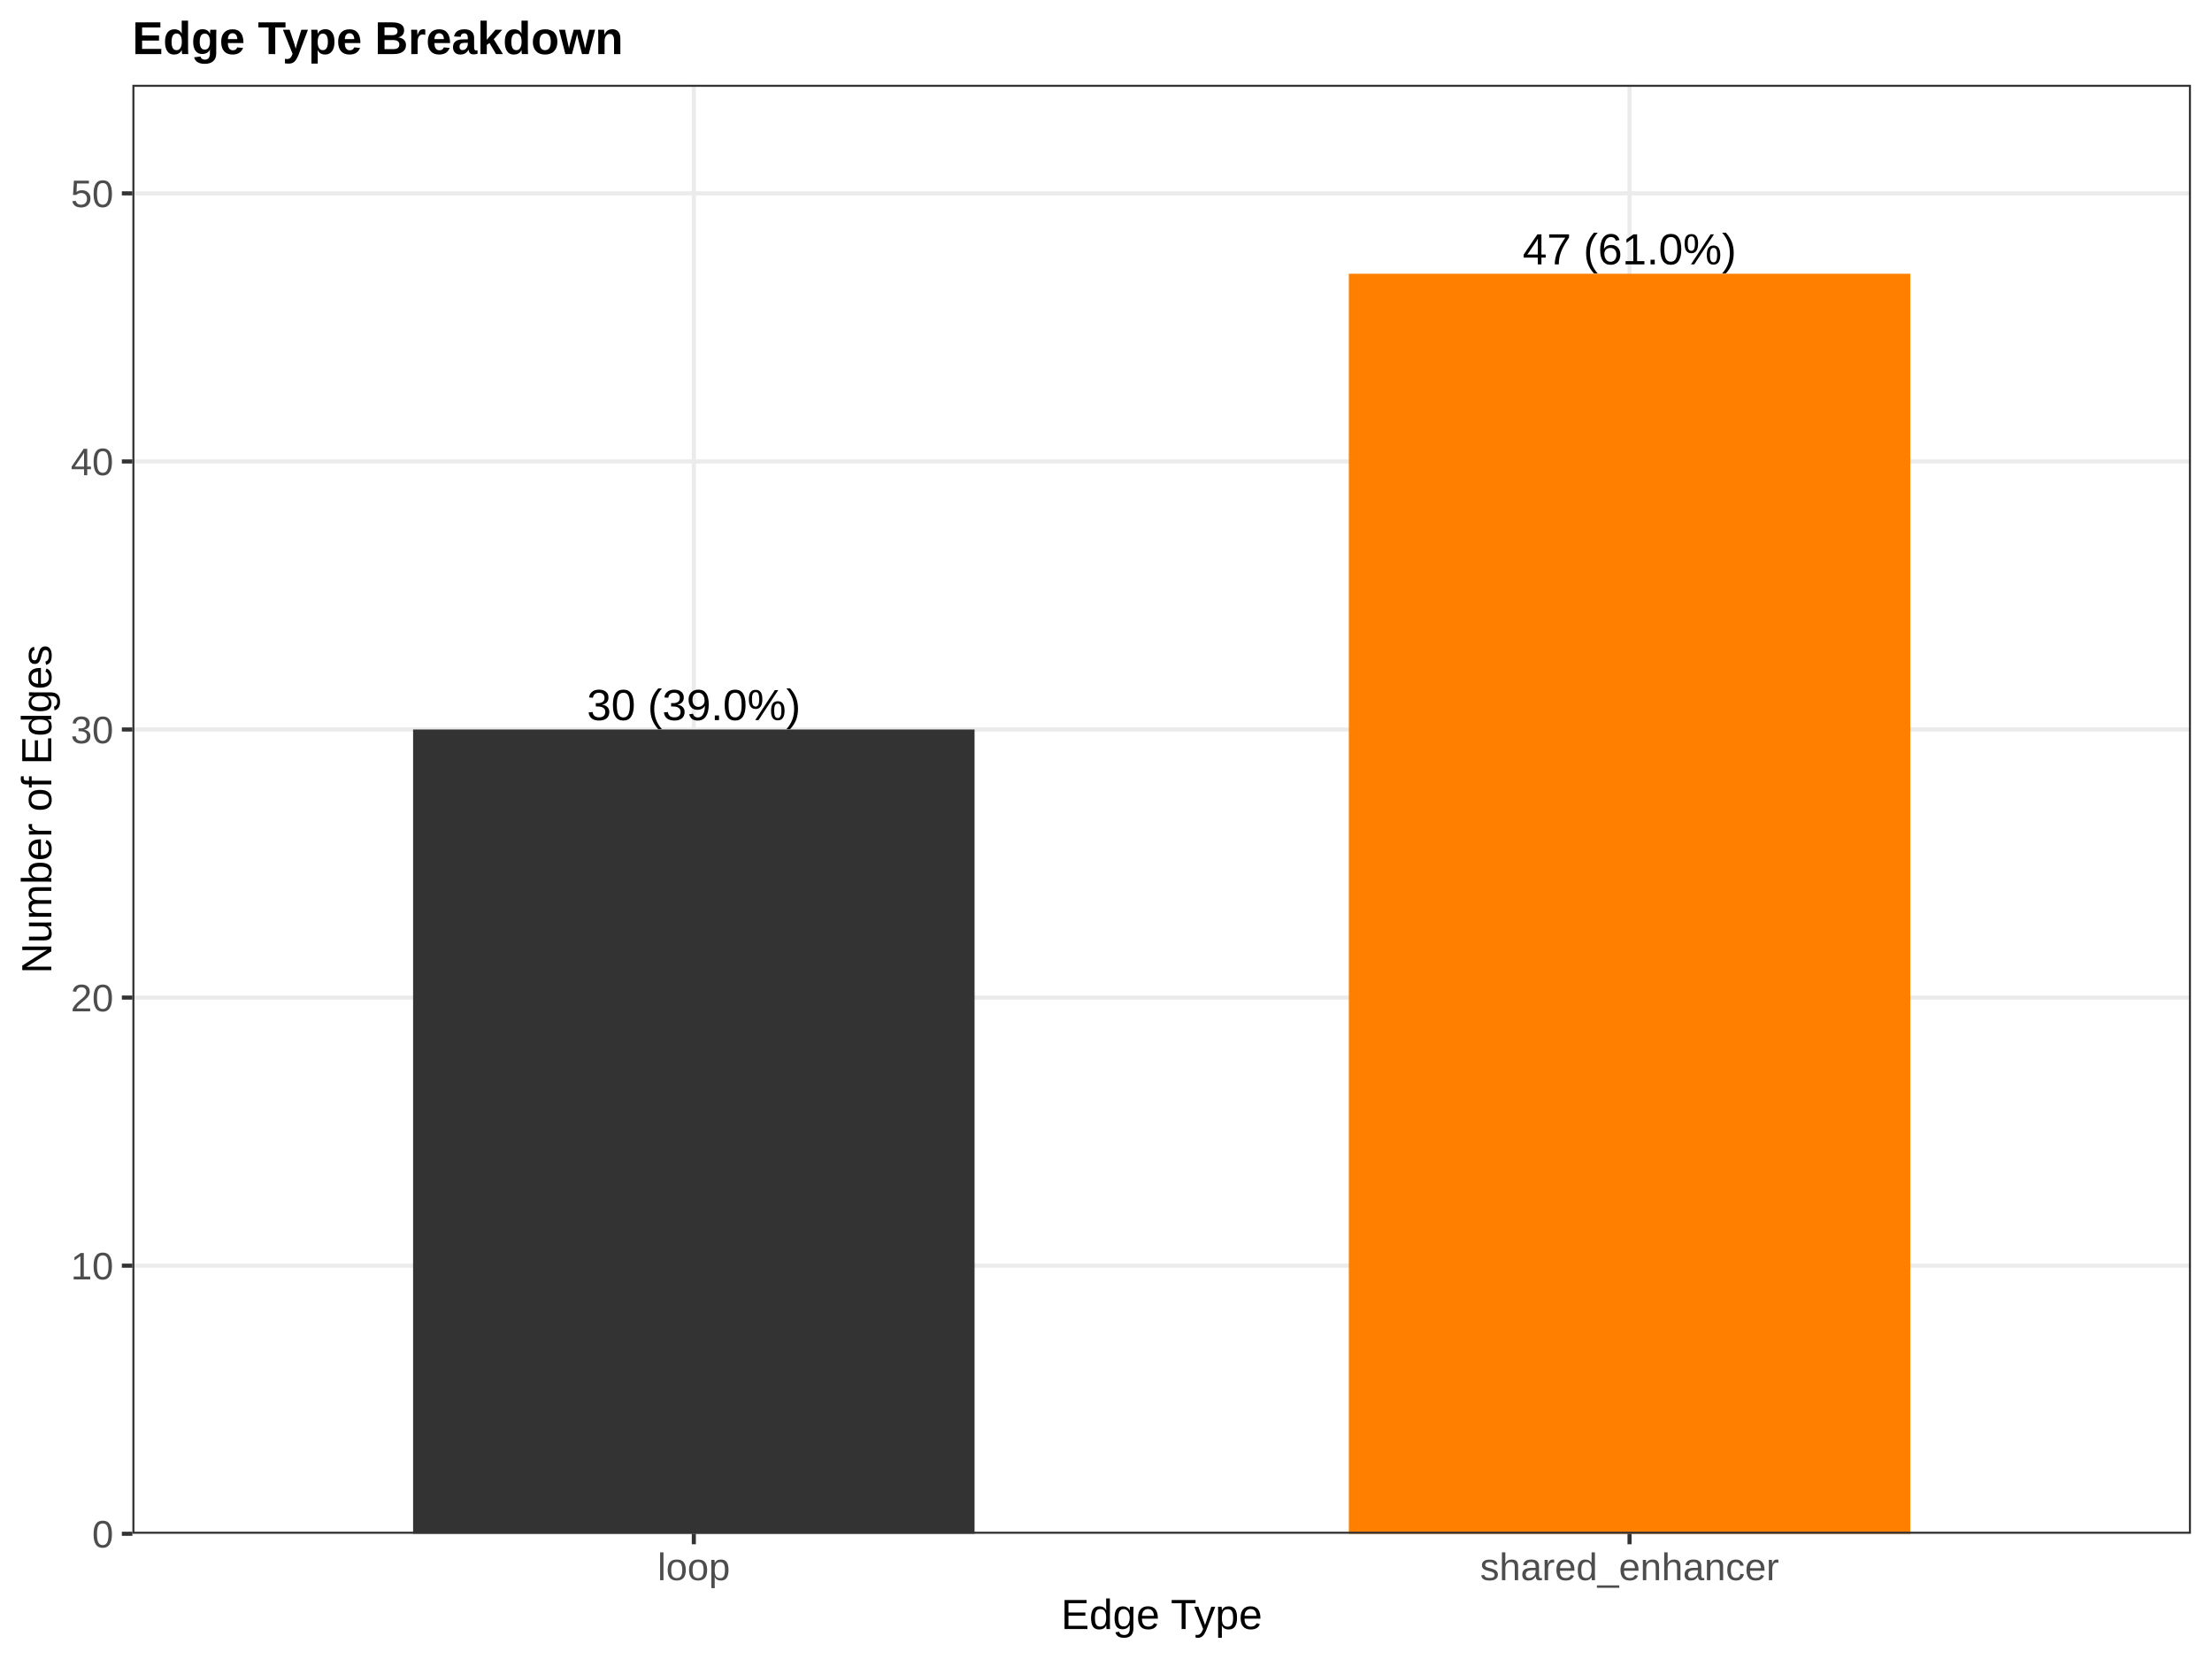
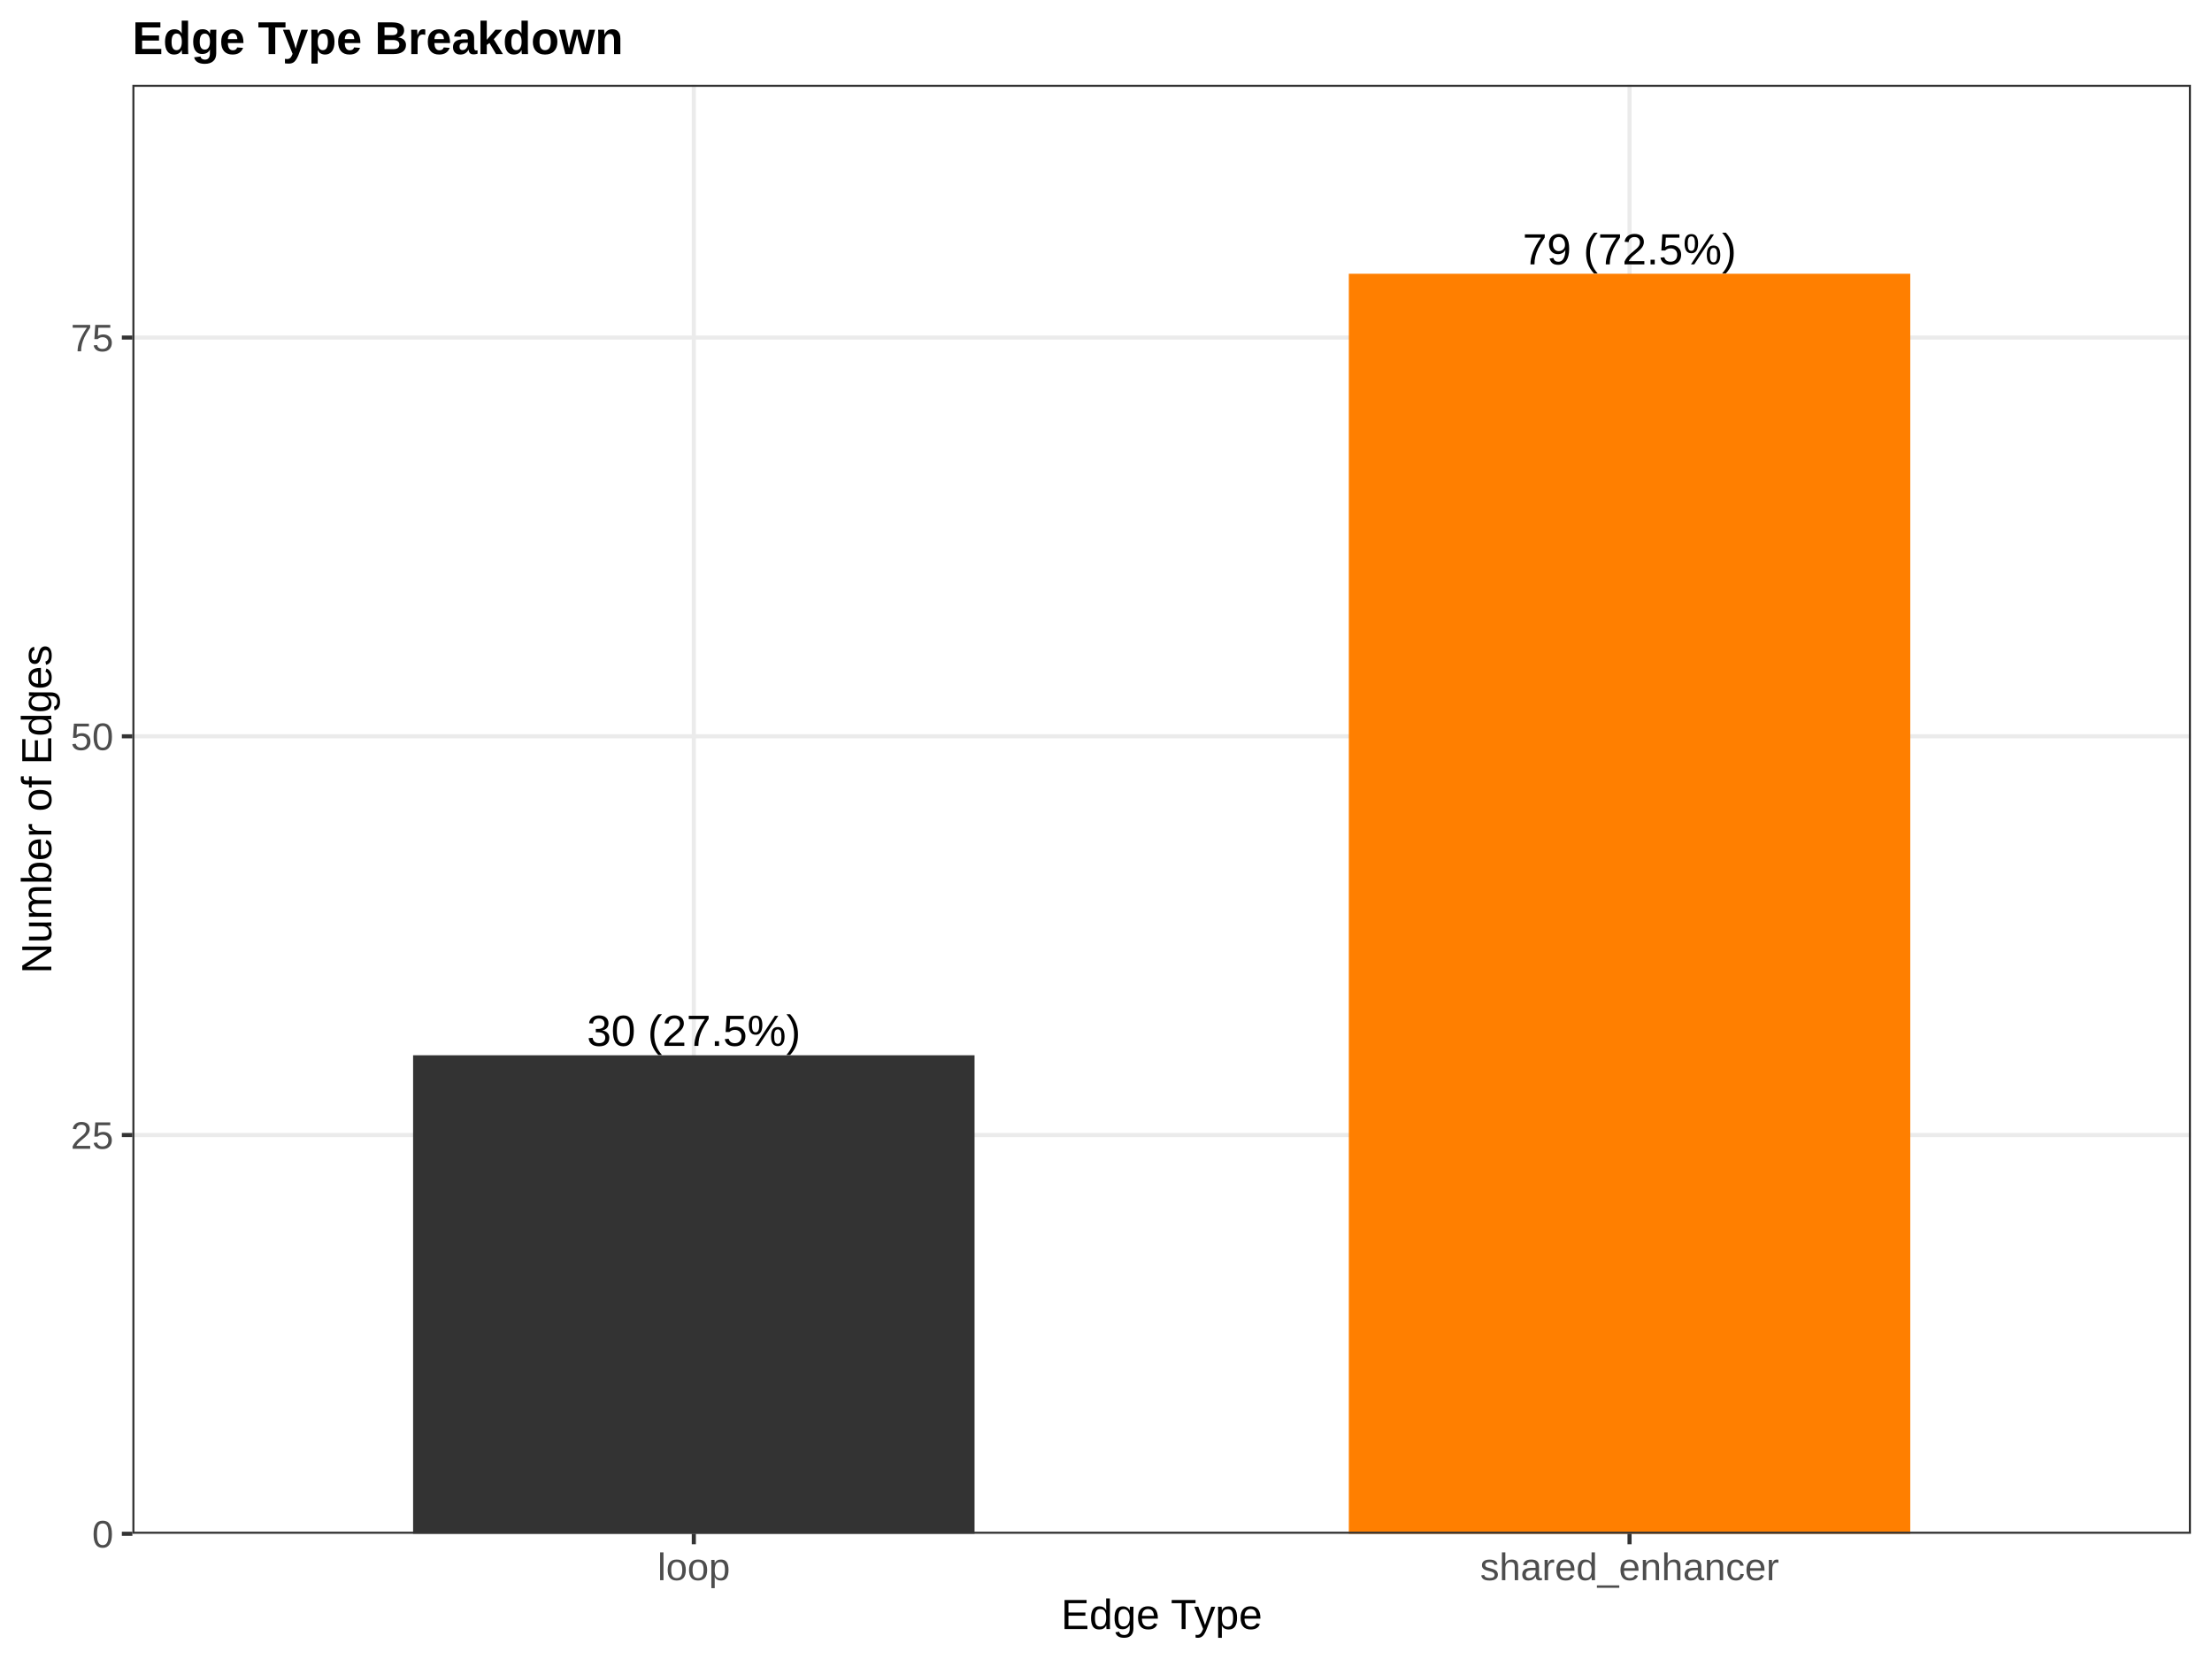
<svg xmlns="http://www.w3.org/2000/svg" width="576.00pt" height="432.00pt" viewBox="0 0 576.00 432.00">
  <g class="svglite">
    <defs>
      <style type="text/css">
    .svglite line, .svglite polyline, .svglite polygon, .svglite path, .svglite rect, .svglite circle {
      fill: none;
      stroke: #000000;
      stroke-linecap: round;
      stroke-linejoin: round;
      stroke-miterlimit: 10.00;
    }
    .svglite text {
      white-space: pre;
    }
    .svglite g.glyphgroup path {
      fill: inherit;
      stroke: none;
    }
  </style>
    </defs>
    <rect width="100%" height="100%" style="stroke: none; fill: #FFFFFF;" />
    <defs>
      <clipPath id="cpMC4wMHw1NzYuMDB8MC4wMHw0MzIuMDA=">
        <rect x="0.00" y="0.00" width="576.00" height="432.00" />
      </clipPath>
    </defs>
    <g clip-path="url(#cpMC4wMHw1NzYuMDB8MC4wMHw0MzIuMDA=)">
      <rect x="0.00" y="0" width="576.00" height="432.00" style="stroke-width: 1.07; stroke: #FFFFFF; fill: #FFFFFF;" />
    </g>
    <defs>
      <clipPath id="cpMzQuNDd8NTcwLjUyfDIyLjA4fDM5OS4zOQ==">
        <rect x="34.47" y="22.08" width="536.05" height="377.31" />
      </clipPath>
    </defs>
    <g clip-path="url(#cpMzQuNDd8NTcwLjUyfDIyLjA4fDM5OS4zOQ==)">
      <rect x="34.47" y="22.08" width="536.05" height="377.31" style="stroke-width: 1.07; stroke: none; fill: #FFFFFF;" />
      <polyline points="34.47,399.39 570.52,399.39 " style="stroke-width: 1.07; stroke: #EBEBEB; stroke-linecap: butt;" />
-       <polyline points="34.47,329.58 570.52,329.58 " style="stroke-width: 1.07; stroke: #EBEBEB; stroke-linecap: butt;" />
-       <polyline points="34.47,259.77 570.52,259.77 " style="stroke-width: 1.07; stroke: #EBEBEB; stroke-linecap: butt;" />
-       <polyline points="34.47,189.96 570.52,189.96 " style="stroke-width: 1.07; stroke: #EBEBEB; stroke-linecap: butt;" />
-       <polyline points="34.47,120.16 570.52,120.16 " style="stroke-width: 1.07; stroke: #EBEBEB; stroke-linecap: butt;" />
-       <polyline points="34.47,50.35 570.52,50.35 " style="stroke-width: 1.07; stroke: #EBEBEB; stroke-linecap: butt;" />
+       <polyline points="34.47,295.56 570.52,295.56 " style="stroke-width: 1.07; stroke: #EBEBEB; stroke-linecap: butt;" />
+       <polyline points="34.47,191.73 570.52,191.73 " style="stroke-width: 1.07; stroke: #EBEBEB; stroke-linecap: butt;" />
+       <polyline points="34.47,87.90 570.52,87.90 " style="stroke-width: 1.07; stroke: #EBEBEB; stroke-linecap: butt;" />
      <polyline points="180.67,399.39 180.67,22.08 " style="stroke-width: 1.07; stroke: #EBEBEB; stroke-linecap: butt;" />
      <polyline points="424.33,399.39 424.33,22.08 " style="stroke-width: 1.07; stroke: #EBEBEB; stroke-linecap: butt;" />
-       <rect x="107.57" y="189.96" width="146.20" height="209.42" style="stroke-width: 1.07; stroke: none; stroke-linecap: butt; stroke-linejoin: miter; fill: #333333;" />
+       <rect x="107.57" y="274.79" width="146.20" height="124.59" style="stroke-width: 1.07; stroke: none; stroke-linecap: butt; stroke-linejoin: miter; fill: #333333;" />
      <rect x="351.23" y="71.29" width="146.20" height="328.10" style="stroke-width: 1.07; stroke: none; stroke-linecap: butt; stroke-linejoin: miter; fill: #FF7F00;" />
-       <text x="180.67" y="187.52" text-anchor="middle" style="font-size: 11.38px; font-family: &quot;Arial&quot;;" textLength="55.62px" lengthAdjust="spacingAndGlyphs">30 (39.0%)</text>
-       <text x="424.33" y="68.85" text-anchor="middle" style="font-size: 11.38px; font-family: &quot;Arial&quot;;" textLength="55.62px" lengthAdjust="spacingAndGlyphs">47 (61.0%)</text>
+       <text x="180.67" y="272.35" text-anchor="middle" style="font-size: 11.38px; font-family: &quot;Arial&quot;;" textLength="55.62px" lengthAdjust="spacingAndGlyphs">30 (27.5%)</text>
+       <text x="424.33" y="68.85" text-anchor="middle" style="font-size: 11.38px; font-family: &quot;Arial&quot;;" textLength="55.62px" lengthAdjust="spacingAndGlyphs">79 (72.5%)</text>
      <rect x="34.47" y="22.08" width="536.05" height="377.31" style="stroke-width: 1.07; stroke: #333333;" />
    </g>
    <g clip-path="url(#cpMC4wMHw1NzYuMDB8MC4wMHw0MzIuMDA=)">
      <text x="29.54" y="402.97" text-anchor="end" style="font-size: 10.00px;fill: #4D4D4D; font-family: &quot;Arial&quot;;" textLength="5.56px" lengthAdjust="spacingAndGlyphs">0</text>
-       <text x="29.54" y="333.16" text-anchor="end" style="font-size: 10.00px;fill: #4D4D4D; font-family: &quot;Arial&quot;;" textLength="11.12px" lengthAdjust="spacingAndGlyphs">10</text>
-       <text x="29.54" y="263.35" text-anchor="end" style="font-size: 10.00px;fill: #4D4D4D; font-family: &quot;Arial&quot;;" textLength="11.12px" lengthAdjust="spacingAndGlyphs">20</text>
-       <text x="29.54" y="193.55" text-anchor="end" style="font-size: 10.00px;fill: #4D4D4D; font-family: &quot;Arial&quot;;" textLength="11.12px" lengthAdjust="spacingAndGlyphs">30</text>
-       <text x="29.54" y="123.74" text-anchor="end" style="font-size: 10.00px;fill: #4D4D4D; font-family: &quot;Arial&quot;;" textLength="11.12px" lengthAdjust="spacingAndGlyphs">40</text>
-       <text x="29.54" y="53.93" text-anchor="end" style="font-size: 10.00px;fill: #4D4D4D; font-family: &quot;Arial&quot;;" textLength="11.12px" lengthAdjust="spacingAndGlyphs">50</text>
+       <text x="29.54" y="299.14" text-anchor="end" style="font-size: 10.00px;fill: #4D4D4D; font-family: &quot;Arial&quot;;" textLength="11.12px" lengthAdjust="spacingAndGlyphs">25</text>
+       <text x="29.54" y="195.31" text-anchor="end" style="font-size: 10.00px;fill: #4D4D4D; font-family: &quot;Arial&quot;;" textLength="11.12px" lengthAdjust="spacingAndGlyphs">50</text>
+       <text x="29.54" y="91.48" text-anchor="end" style="font-size: 10.00px;fill: #4D4D4D; font-family: &quot;Arial&quot;;" textLength="11.12px" lengthAdjust="spacingAndGlyphs">75</text>
      <polyline points="31.73,399.39 34.47,399.39 " style="stroke-width: 1.07; stroke: #333333; stroke-linecap: butt;" />
-       <polyline points="31.73,329.58 34.47,329.58 " style="stroke-width: 1.07; stroke: #333333; stroke-linecap: butt;" />
-       <polyline points="31.73,259.77 34.47,259.77 " style="stroke-width: 1.07; stroke: #333333; stroke-linecap: butt;" />
-       <polyline points="31.73,189.96 34.47,189.96 " style="stroke-width: 1.07; stroke: #333333; stroke-linecap: butt;" />
-       <polyline points="31.73,120.16 34.47,120.16 " style="stroke-width: 1.07; stroke: #333333; stroke-linecap: butt;" />
-       <polyline points="31.73,50.35 34.47,50.35 " style="stroke-width: 1.07; stroke: #333333; stroke-linecap: butt;" />
+       <polyline points="31.73,295.56 34.47,295.56 " style="stroke-width: 1.07; stroke: #333333; stroke-linecap: butt;" />
+       <polyline points="31.73,191.73 34.47,191.73 " style="stroke-width: 1.07; stroke: #333333; stroke-linecap: butt;" />
+       <polyline points="31.73,87.90 34.47,87.90 " style="stroke-width: 1.07; stroke: #333333; stroke-linecap: butt;" />
      <polyline points="180.67,402.13 180.67,399.39 " style="stroke-width: 1.07; stroke: #333333; stroke-linecap: butt;" />
      <polyline points="424.33,402.13 424.33,399.39 " style="stroke-width: 1.07; stroke: #333333; stroke-linecap: butt;" />
      <text x="180.67" y="411.48" text-anchor="middle" style="font-size: 10.00px;fill: #4D4D4D; font-family: &quot;Arial&quot;;" textLength="18.91px" lengthAdjust="spacingAndGlyphs">loop</text>
      <text x="424.33" y="411.48" text-anchor="middle" style="font-size: 10.00px;fill: #4D4D4D; font-family: &quot;Arial&quot;;" textLength="77.84px" lengthAdjust="spacingAndGlyphs">shared_enhancer</text>
      <text x="302.50" y="424.20" text-anchor="middle" style="font-size: 11.00px; font-family: &quot;Arial&quot;;" textLength="52.44px" lengthAdjust="spacingAndGlyphs">Edge Type</text>
      <text transform="translate(13.36,210.73) rotate(-90)" text-anchor="middle" style="font-size: 11.00px; font-family: &quot;Arial&quot;;" textLength="85.66px" lengthAdjust="spacingAndGlyphs">Number of Edges</text>
      <text x="34.47" y="14.08" style="font-size: 12.00px; font-weight: bold; font-family: &quot;Arial&quot;;" textLength="127.77px" lengthAdjust="spacingAndGlyphs">Edge Type Breakdown</text>
    </g>
  </g>
</svg>
